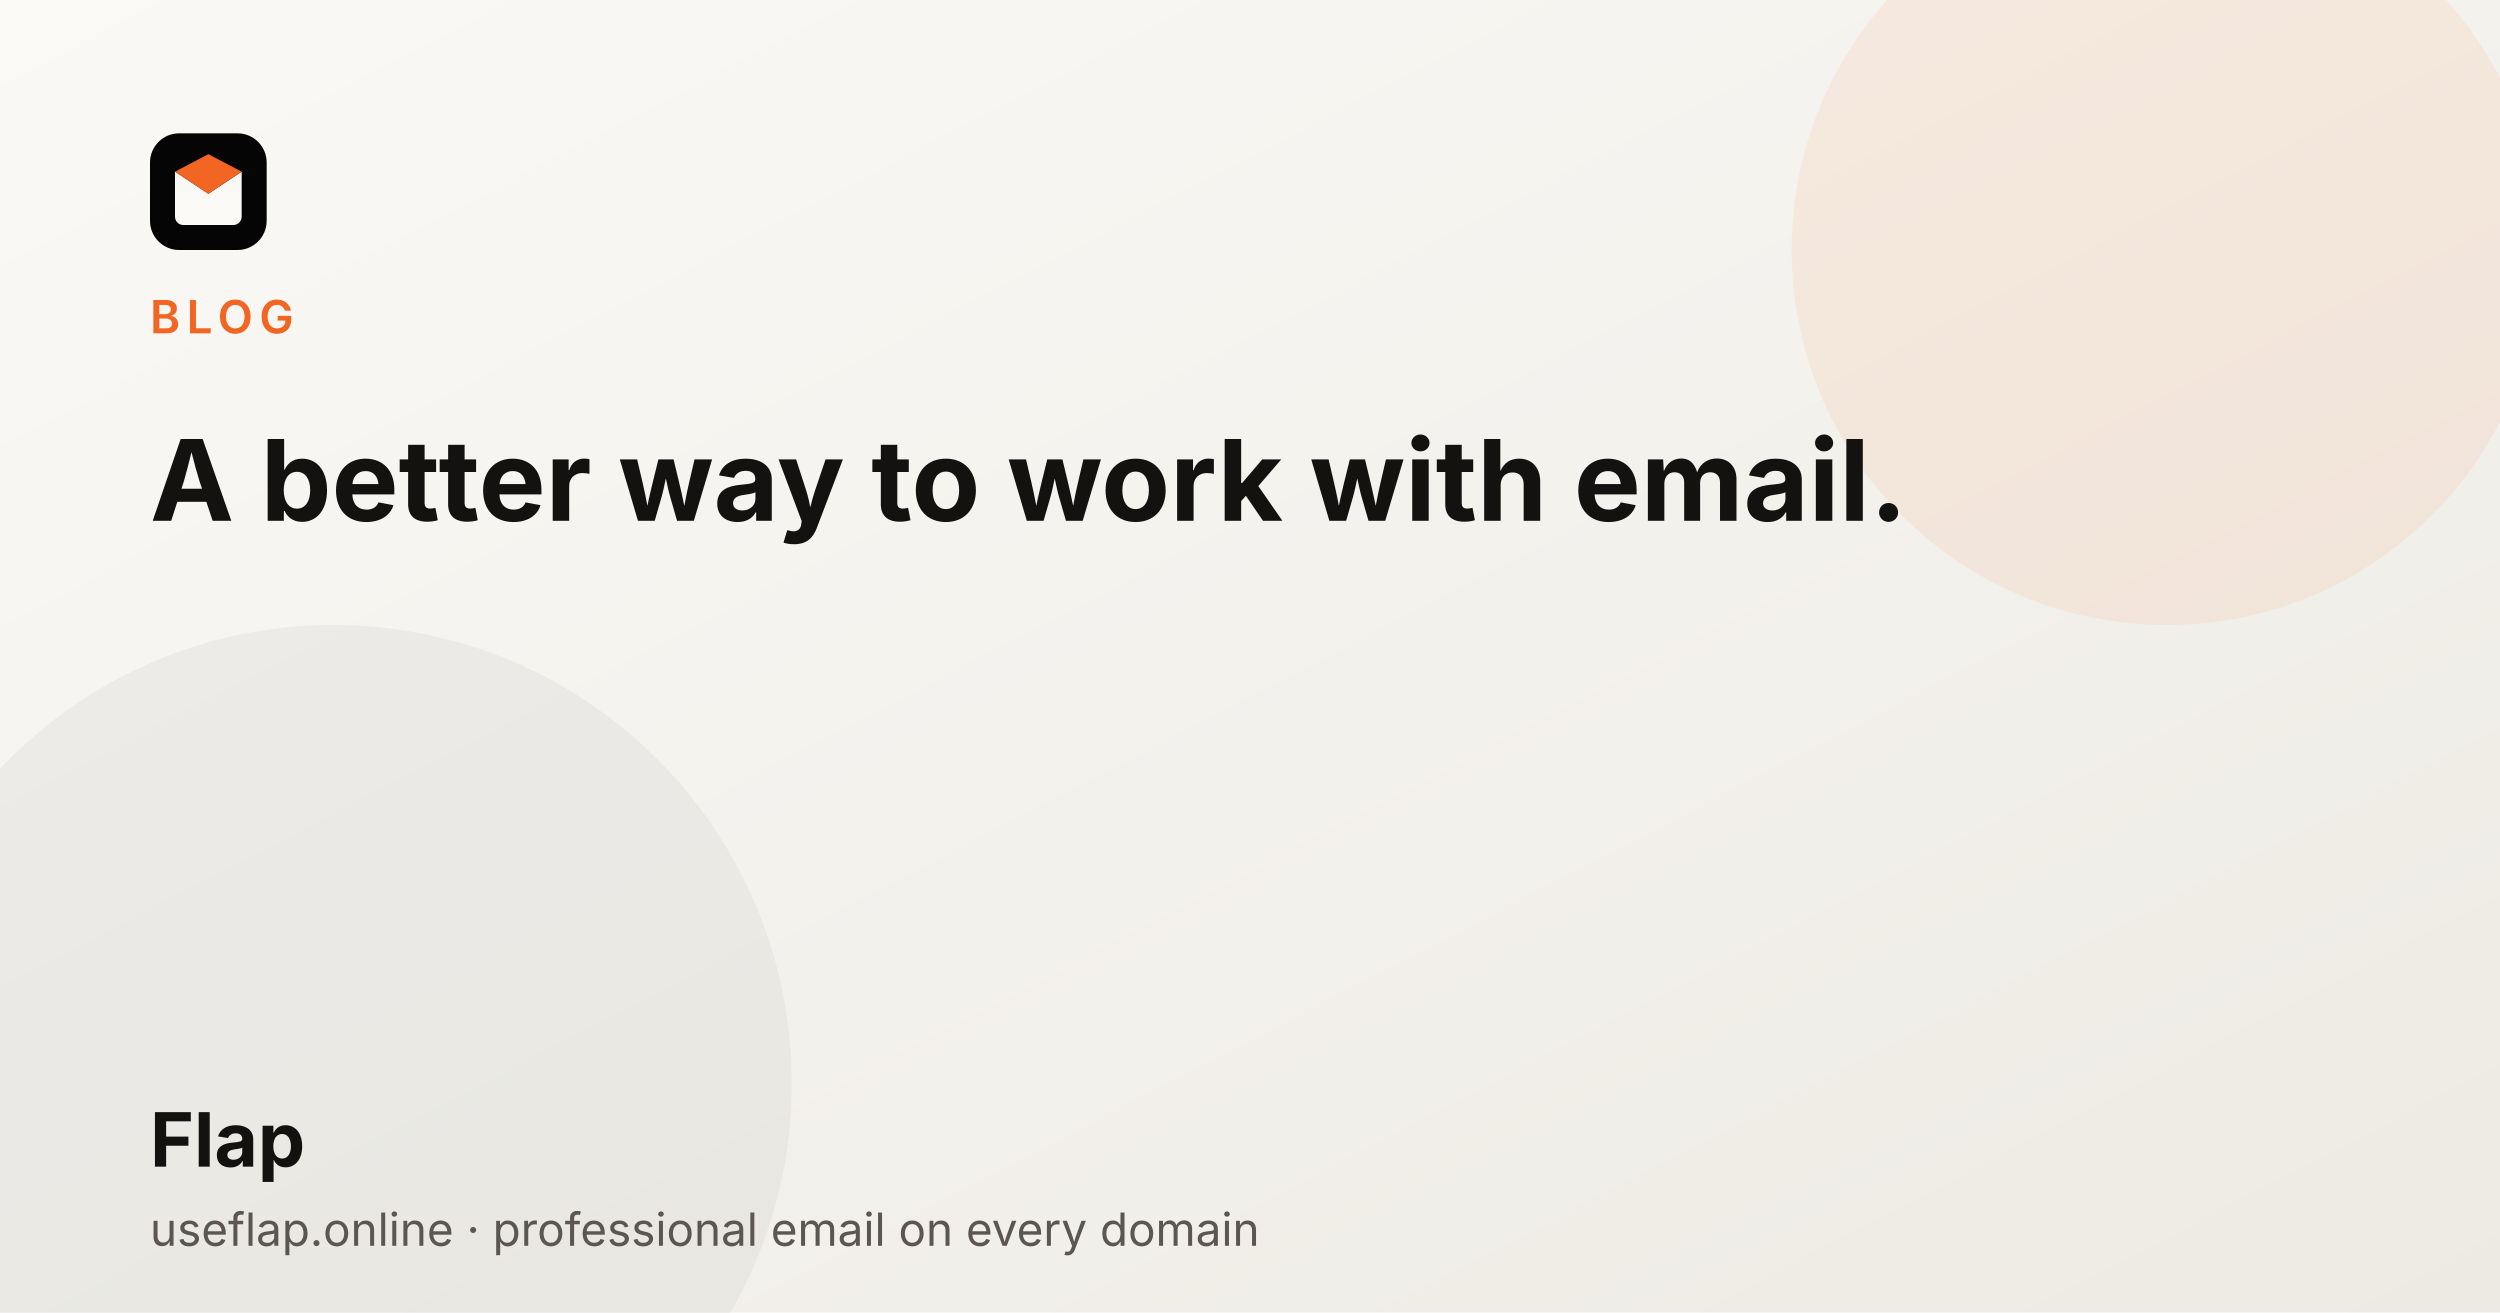
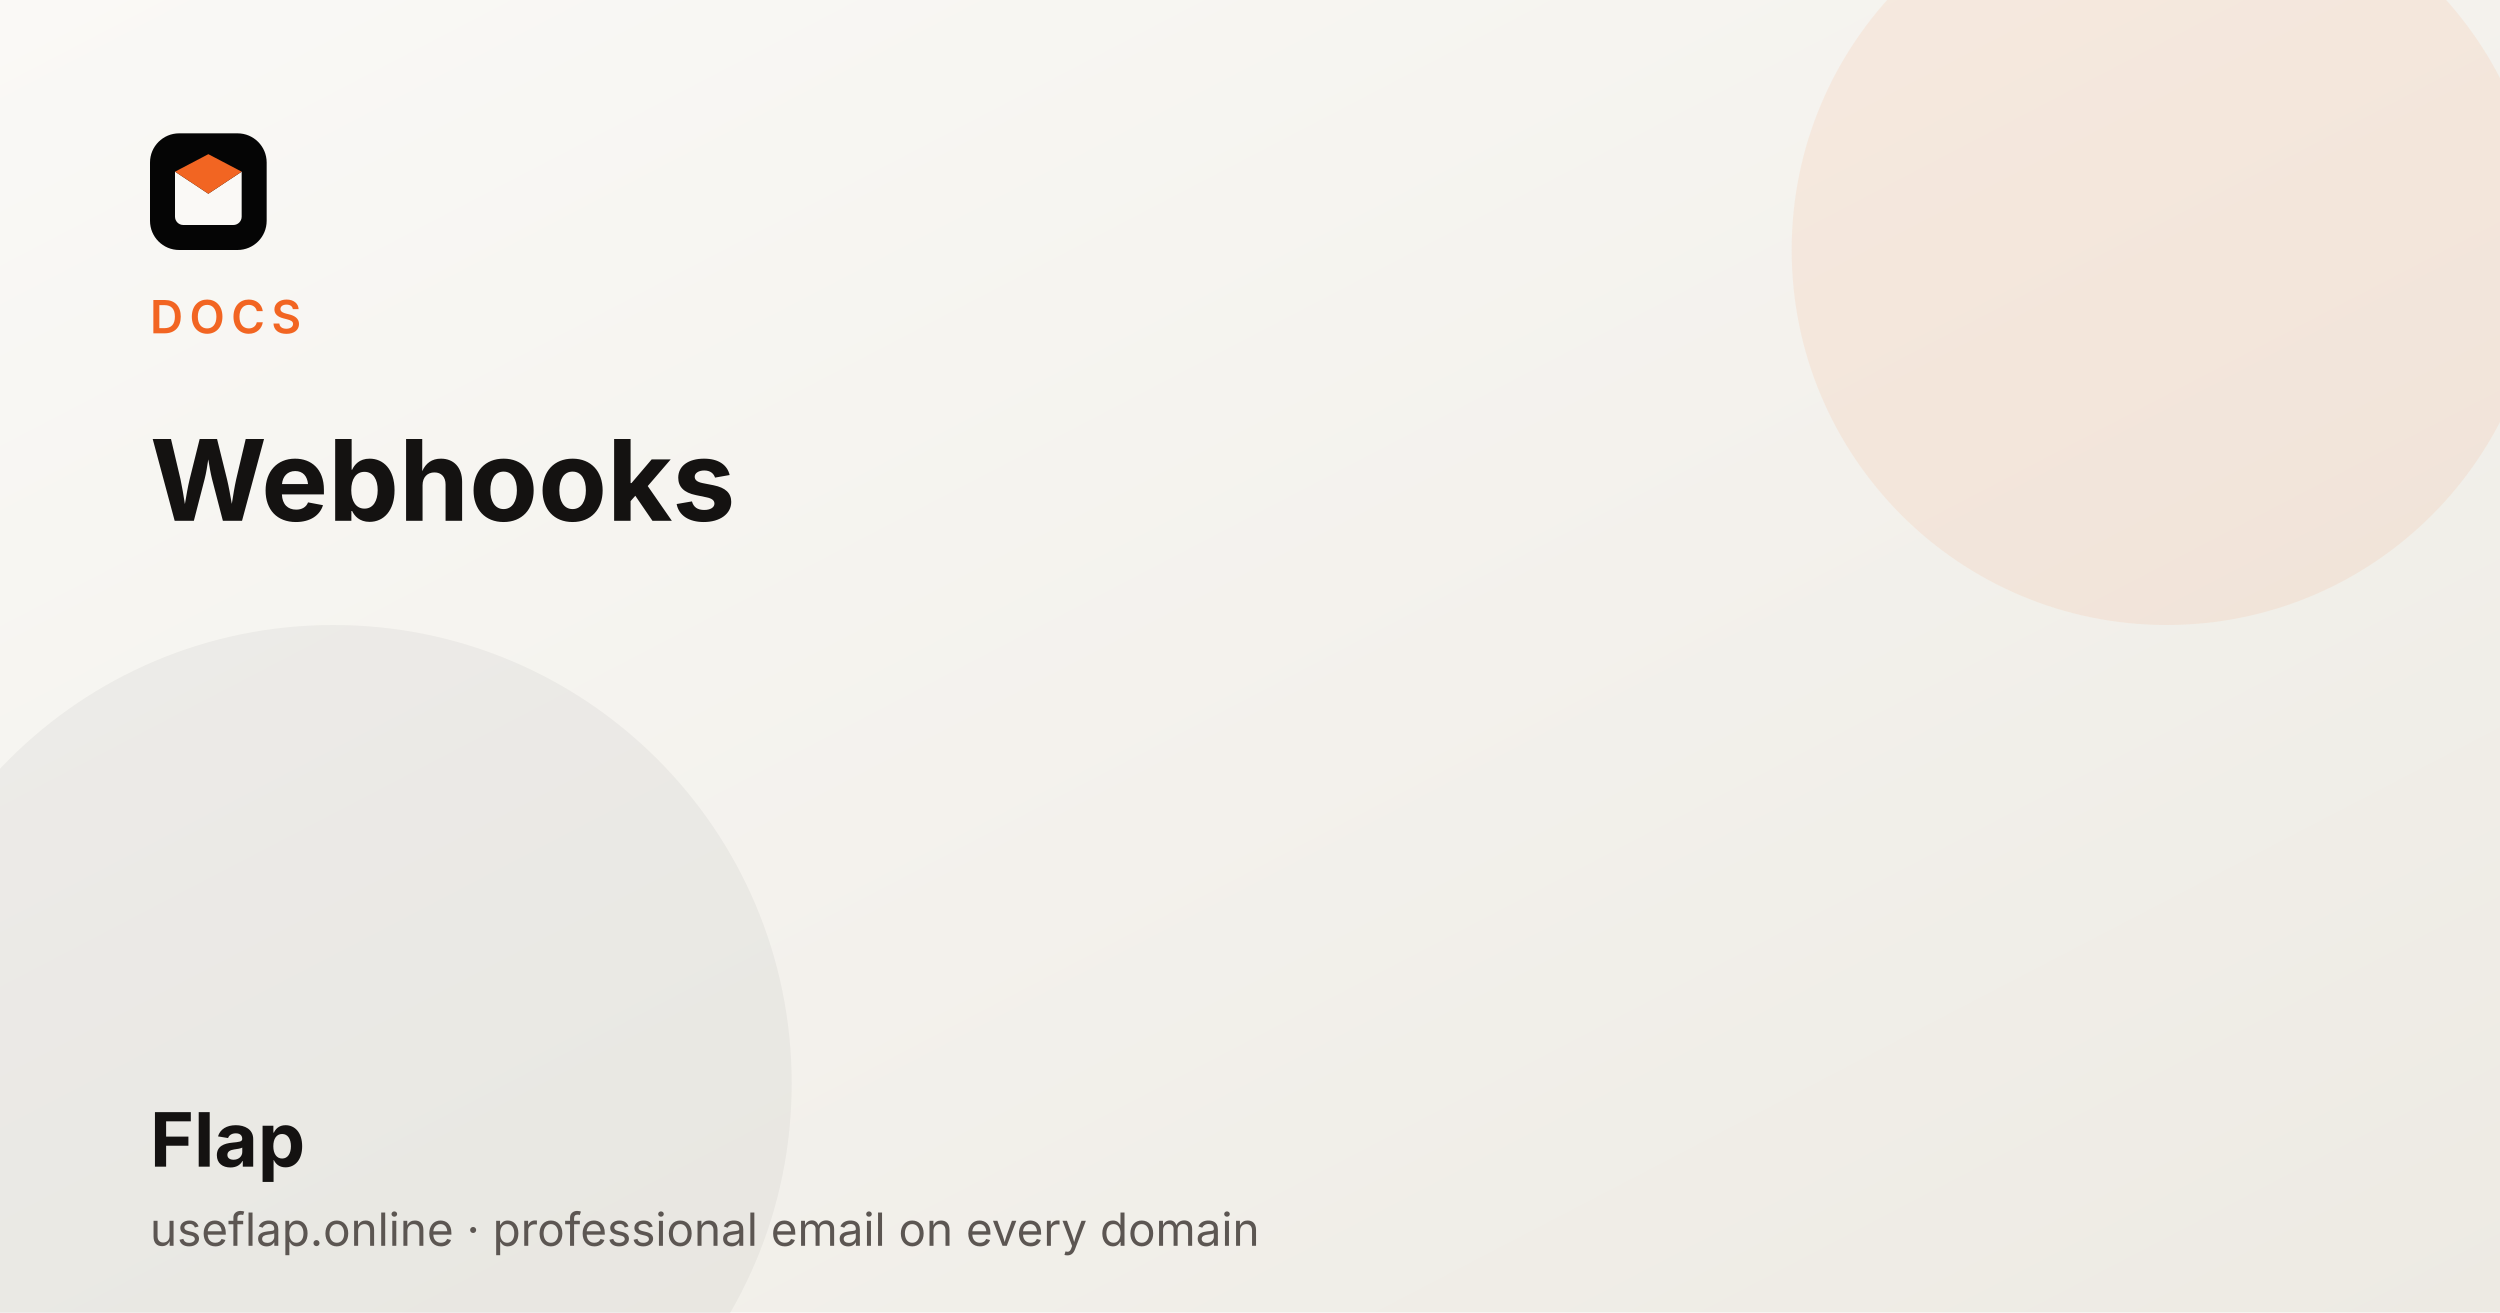
- <svg xmlns="http://www.w3.org/2000/svg" width="1200" height="630" viewBox="0 0 1200 630" role="img" aria-label="A better way to work with email.">
+ <svg xmlns="http://www.w3.org/2000/svg" width="1200" height="630" viewBox="0 0 1200 630" role="img" aria-label="Webhooks">
  <defs>
    <linearGradient id="bg" x1="0" y1="0" x2="1" y2="1">
      <stop offset="0%" stop-color="#FAF9F6" />
      <stop offset="55%" stop-color="#F3F1EC" />
      <stop offset="100%" stop-color="#EDEAE3" />
    </linearGradient>
  </defs>
  <rect width="1200" height="630" fill="url(#bg)" />
  <circle cx="1040" cy="120" r="180" fill="#F26522" fill-opacity="0.08" />
  <circle cx="160" cy="520" r="220" fill="#141211" fill-opacity="0.04" />
  <rect x="72" y="64" width="56" height="56" rx="14" fill="#050505" />
  <path d="M84 82.4L100 93l16-10.6V104a4 4 0 0 1-4 4H88a4 4 0 0 1-4-4V82.4z" fill="#FAF9F6" />
  <path d="M84 82.4L100 93l16-10.6L100 74 84 82.4z" fill="#F26522" />
-   <text x="72" y="160" fill="#F26522" font-family="Inter, ui-sans-serif, system-ui, sans-serif" font-size="22" font-weight="600" letter-spacing="0.14em">BLOG</text>
+   <text x="72" y="160" fill="#F26522" font-family="Inter, ui-sans-serif, system-ui, sans-serif" font-size="22" font-weight="600" letter-spacing="0.14em">DOCS</text>
  <text x="72" y="250" fill="#141211" font-family="Inter, ui-sans-serif, system-ui, sans-serif" font-size="54" font-weight="700">
-     <tspan x="72" dy="0">A better way to work with email.</tspan>
+     <tspan x="72" dy="0">Webhooks</tspan>
  </text>
  <text x="72" y="560" fill="#141211" font-family="Inter, ui-sans-serif, system-ui, sans-serif" font-size="36" font-weight="700">Flap</text>
  <text x="72" y="598" fill="#5c5652" font-family="Inter, ui-sans-serif, system-ui, sans-serif" font-size="22">useflap.online · professional email on every domain</text>
</svg>
